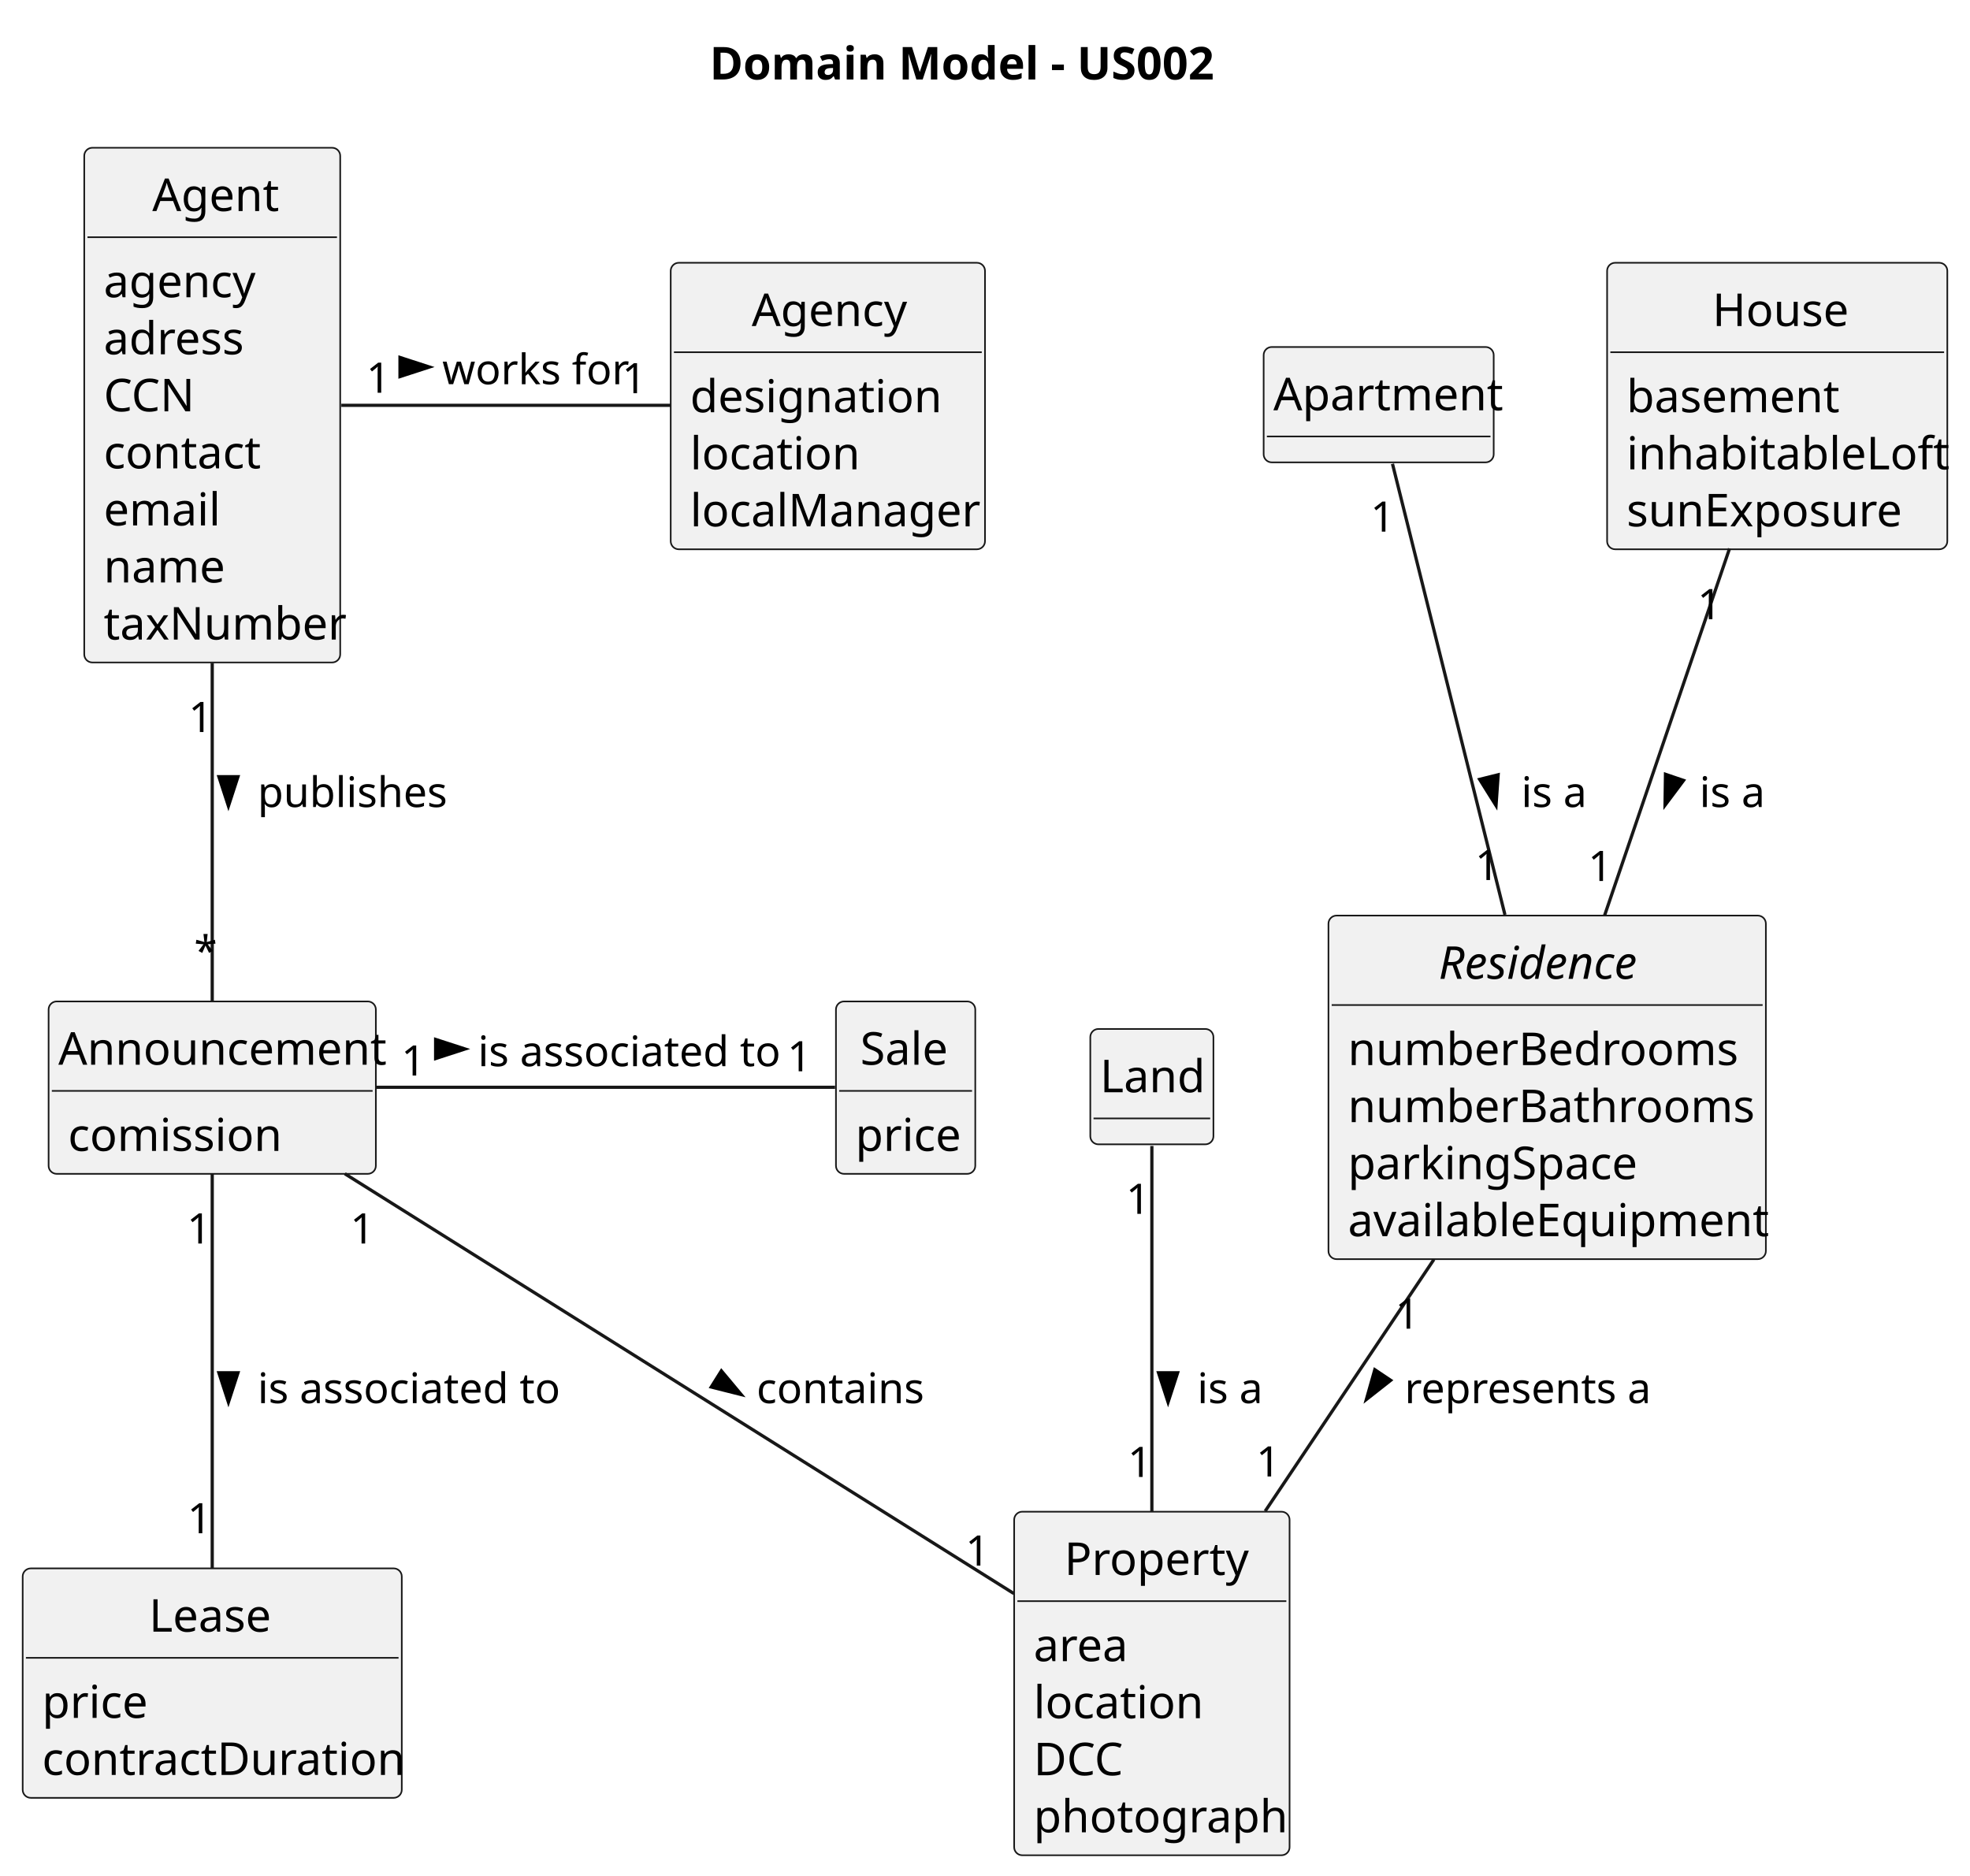
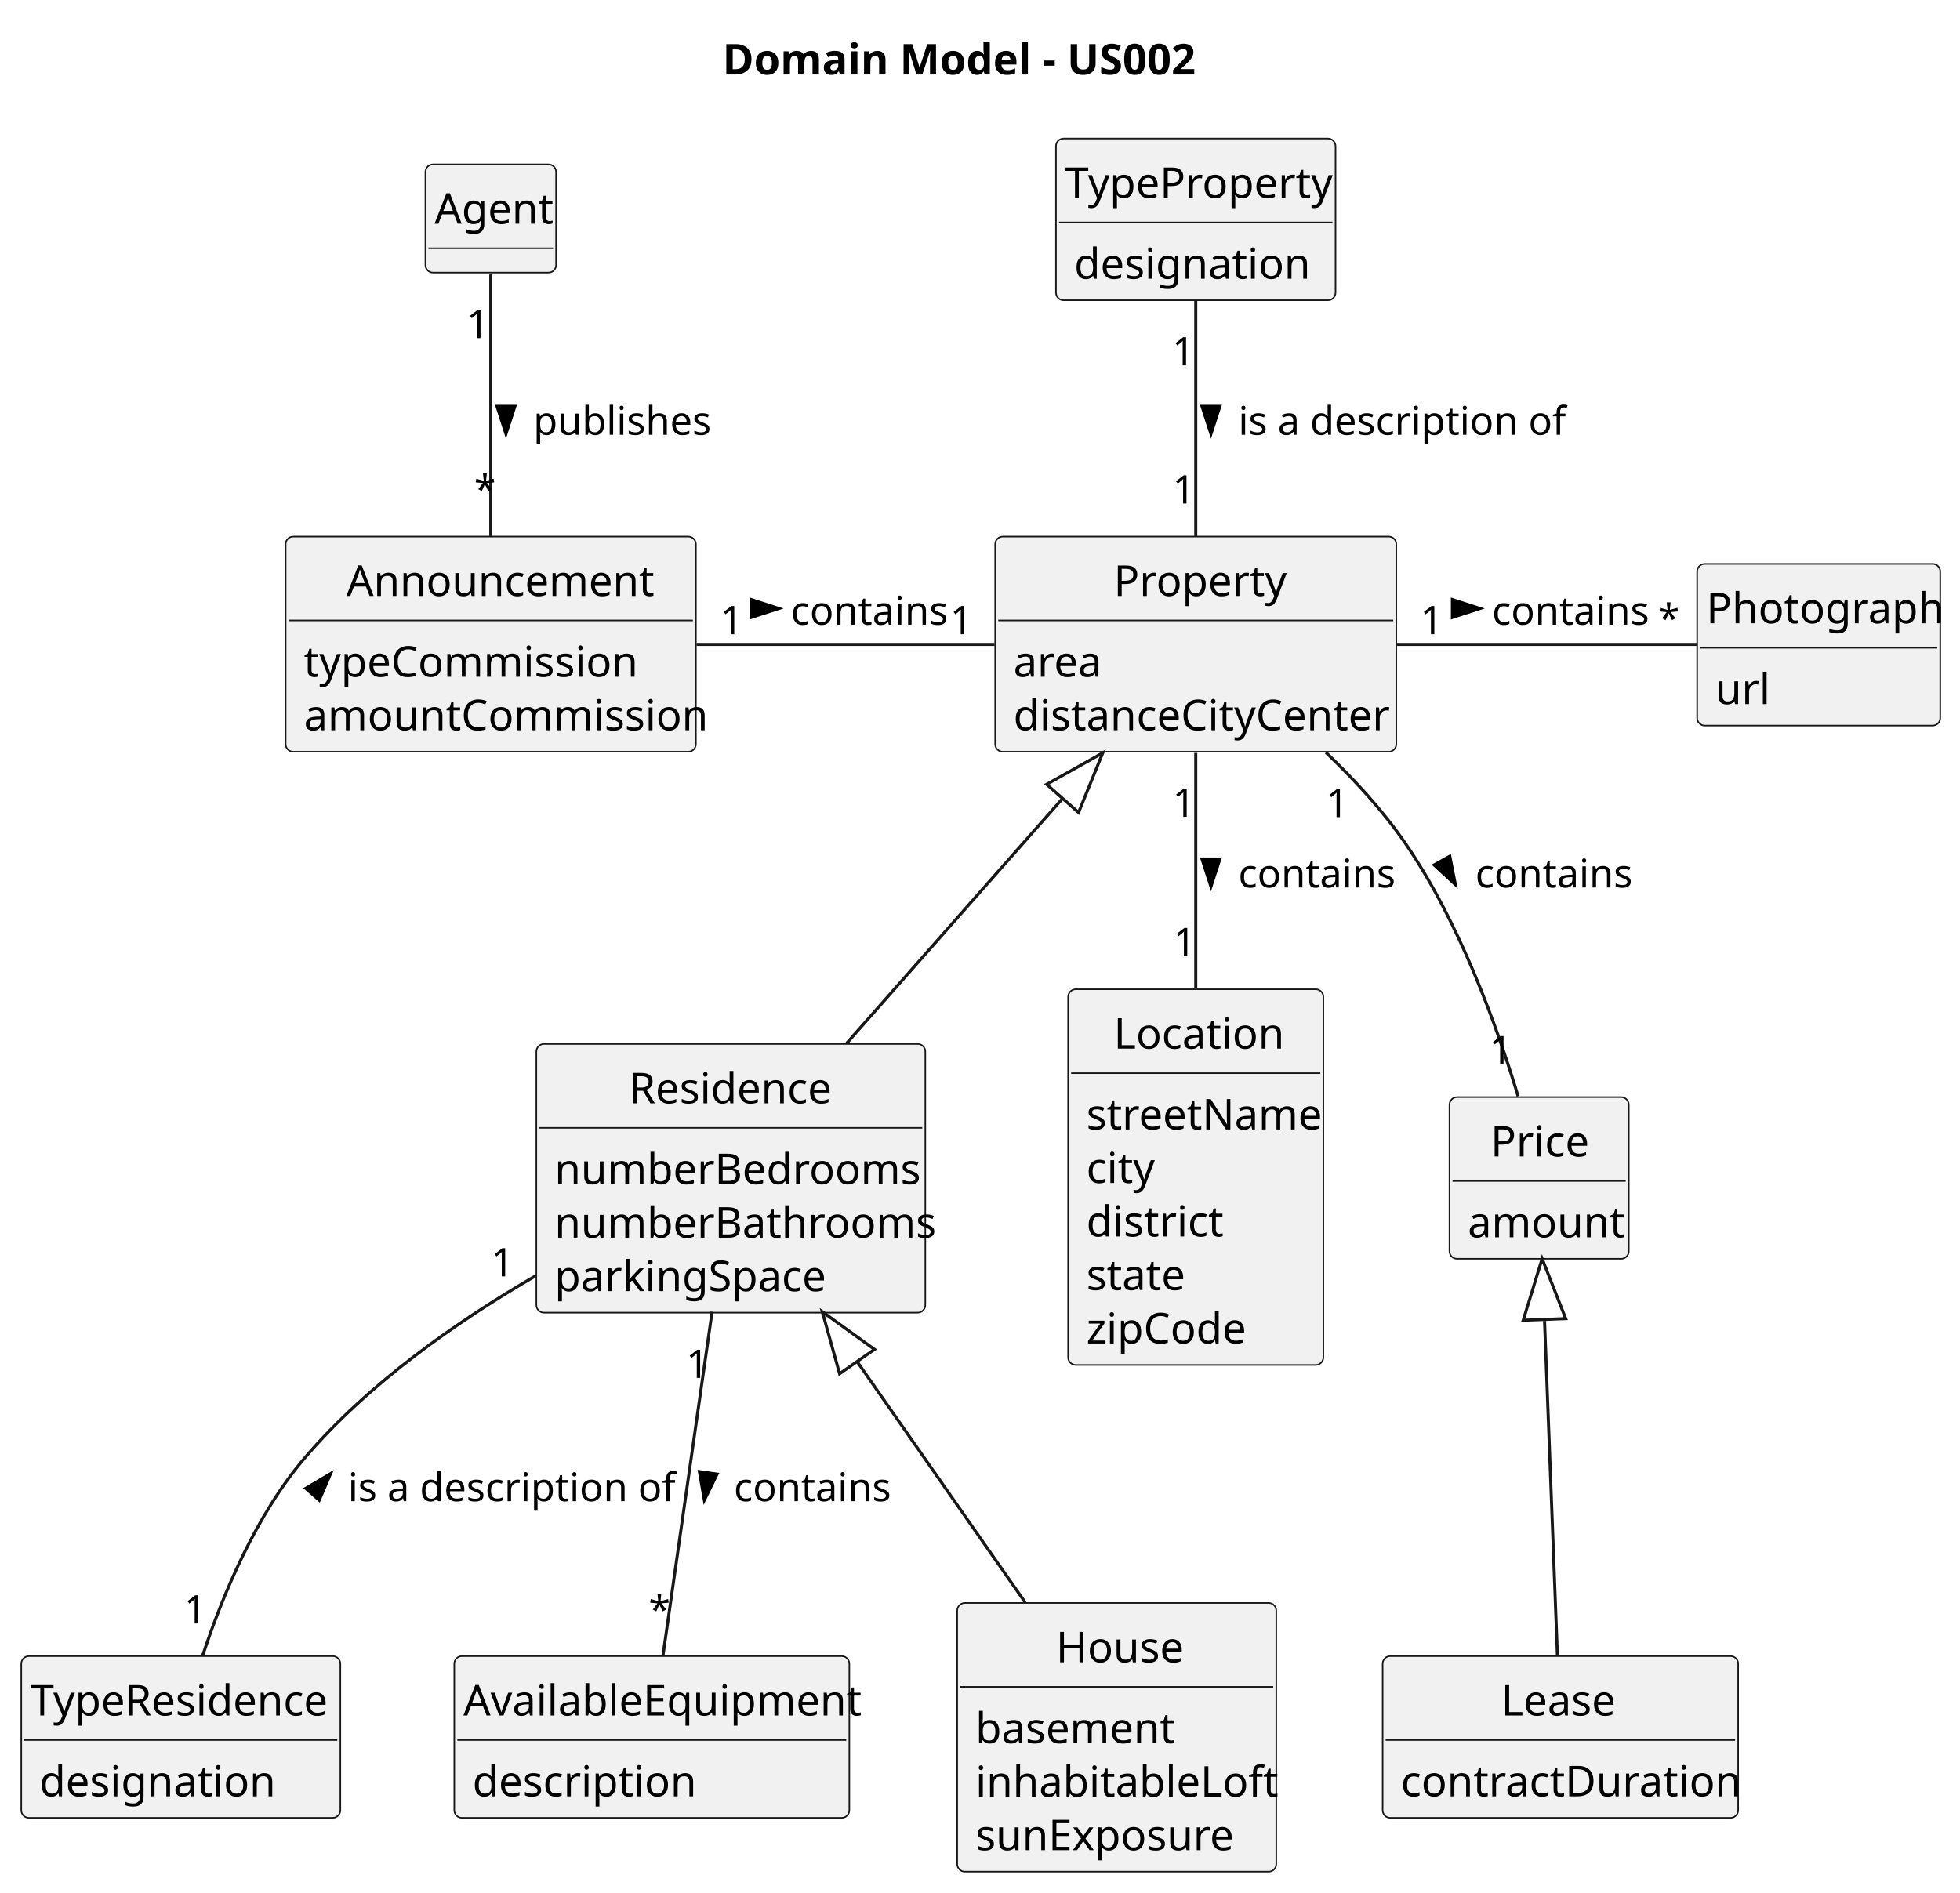
- <svg xmlns="http://www.w3.org/2000/svg" contentStyleType="text/css" height="579px" preserveAspectRatio="none" style="width:608px;height:579px;background:#FFFFFF;" version="1.1" viewBox="0 0 608 579" width="608px" zoomAndPan="magnify">
+ <svg xmlns="http://www.w3.org/2000/svg" contentStyleType="text/css" height="623px" preserveAspectRatio="none" style="width:645px;height:623px;background:#FFFFFF;" version="1.1" viewBox="0 0 645 623" width="645px" zoomAndPan="magnify">
  <defs />
  <g>
-     <text fill="#000000" font-family="sans-serif" font-size="14" font-weight="bold" lengthAdjust="spacing" textLength="156" x="219" y="24.533">Domain Model - US002</text>
-     <g id="elem_Agency">
-       <rect codeLine="14" fill="#F1F1F1" height="88.438" id="Agency" rx="2.5" ry="2.5" style="stroke:#181818;stroke-width:0.5;" width="97" x="207" y="81.109" />
-       <text fill="#000000" font-family="sans-serif" font-size="14" lengthAdjust="spacing" textLength="47" x="232" y="100.643">Agency</text>
-       <line style="stroke:#181818;stroke-width:0.5;" x1="208" x2="303" y1="108.719" y2="108.719" />
-       <text fill="#000000" font-family="sans-serif" font-size="14" lengthAdjust="spacing" textLength="73" x="213" y="127.252">designation</text>
-       <text fill="#000000" font-family="sans-serif" font-size="14" lengthAdjust="spacing" textLength="49" x="213" y="144.861">location</text>
-       <text fill="#000000" font-family="sans-serif" font-size="14" lengthAdjust="spacing" textLength="85" x="213" y="162.471">localManager</text>
-     </g>
+     <text fill="#000000" font-family="sans-serif" font-size="14" font-weight="bold" lengthAdjust="spacing" textLength="156" x="237.75" y="24.533">Domain Model - US002</text>
    <g id="elem_Announcement">
-       <rect codeLine="20" fill="#F1F1F1" height="53.219" id="Announcement" rx="2.5" ry="2.5" style="stroke:#181818;stroke-width:0.5;" width="101" x="15" y="309.109" />
-       <text fill="#000000" font-family="sans-serif" font-size="14" lengthAdjust="spacing" textLength="95" x="18" y="328.643">Announcement</text>
-       <line style="stroke:#181818;stroke-width:0.5;" x1="16" x2="115" y1="336.719" y2="336.719" />
-       <text fill="#000000" font-family="sans-serif" font-size="14" lengthAdjust="spacing" textLength="62" x="21" y="355.252">comission</text>
+       <rect codeLine="15" fill="#F1F1F1" height="70.828" id="Announcement" rx="2.5" ry="2.5" style="stroke:#181818;stroke-width:0.5;" width="135" x="94" y="176.609" />
+       <text fill="#000000" font-family="sans-serif" font-size="14" lengthAdjust="spacing" textLength="95" x="114" y="196.143">Announcement</text>
+       <line style="stroke:#181818;stroke-width:0.5;" x1="95" x2="228" y1="204.219" y2="204.219" />
+       <text fill="#000000" font-family="sans-serif" font-size="14" lengthAdjust="spacing" textLength="103" x="100" y="222.752">typeCommission</text>
+       <text fill="#000000" font-family="sans-serif" font-size="14" lengthAdjust="spacing" textLength="123" x="100" y="240.361">amountCommission</text>
    </g>
    <g id="elem_Property">
-       <rect codeLine="23" fill="#F1F1F1" height="106.047" id="Property" rx="2.5" ry="2.5" style="stroke:#181818;stroke-width:0.5;" width="85" x="313" y="466.609" />
-       <text fill="#000000" font-family="sans-serif" font-size="14" lengthAdjust="spacing" textLength="54" x="328.5" y="486.143">Property</text>
-       <line style="stroke:#181818;stroke-width:0.5;" x1="314" x2="397" y1="494.219" y2="494.219" />
-       <text fill="#000000" font-family="sans-serif" font-size="14" lengthAdjust="spacing" textLength="29" x="319" y="512.752">area</text>
-       <text fill="#000000" font-family="sans-serif" font-size="14" lengthAdjust="spacing" textLength="49" x="319" y="530.361">location</text>
-       <text fill="#000000" font-family="sans-serif" font-size="14" lengthAdjust="spacing" textLength="30" x="319" y="547.971">DCC</text>
-       <text fill="#000000" font-family="sans-serif" font-size="14" lengthAdjust="spacing" textLength="73" x="319" y="565.58">photograph</text>
-     </g>
-     <g id="elem_Land">
-       <rect codeLine="29" fill="#F1F1F1" height="35.609" id="Land" rx="2.5" ry="2.5" style="stroke:#181818;stroke-width:0.5;" width="38" x="336.5" y="317.609" />
-       <text fill="#000000" font-family="sans-serif" font-size="14" lengthAdjust="spacing" textLength="32" x="339.5" y="337.143">Land</text>
-       <line style="stroke:#181818;stroke-width:0.5;" x1="337.5" x2="373.5" y1="345.219" y2="345.219" />
+       <rect codeLine="19" fill="#F1F1F1" height="70.828" id="Property" rx="2.5" ry="2.5" style="stroke:#181818;stroke-width:0.5;" width="132" x="327.5" y="176.609" />
+       <text fill="#000000" font-family="sans-serif" font-size="14" lengthAdjust="spacing" textLength="54" x="366.5" y="196.143">Property</text>
+       <line style="stroke:#181818;stroke-width:0.5;" x1="328.5" x2="458.5" y1="204.219" y2="204.219" />
+       <text fill="#000000" font-family="sans-serif" font-size="14" lengthAdjust="spacing" textLength="29" x="333.5" y="222.752">area</text>
+       <text fill="#000000" font-family="sans-serif" font-size="14" lengthAdjust="spacing" textLength="120" x="333.5" y="240.361">distanceCityCenter</text>
    </g>
    <g id="elem_Residence">
-       <rect codeLine="31" fill="#F1F1F1" height="106.047" id="Residence" rx="2.5" ry="2.5" style="stroke:#181818;stroke-width:0.5;" width="135" x="410" y="282.609" />
-       <text fill="#000000" font-family="sans-serif" font-size="14" font-style="italic" lengthAdjust="spacing" textLength="67" x="444" y="302.143">Residence</text>
-       <line style="stroke:#181818;stroke-width:0.5;" x1="411" x2="544" y1="310.219" y2="310.219" />
-       <text fill="#000000" font-family="sans-serif" font-size="14" lengthAdjust="spacing" textLength="112" x="416" y="328.752">numberBedrooms</text>
-       <text fill="#000000" font-family="sans-serif" font-size="14" lengthAdjust="spacing" textLength="116" x="416" y="346.361">numberBathrooms</text>
-       <text fill="#000000" font-family="sans-serif" font-size="14" lengthAdjust="spacing" textLength="87" x="416" y="363.971">parkingSpace</text>
-       <text fill="#000000" font-family="sans-serif" font-size="14" lengthAdjust="spacing" textLength="123" x="416" y="381.58">availableEquipment</text>
-     </g>
-     <g id="elem_Apartment">
-       <rect codeLine="37" fill="#F1F1F1" height="35.609" id="Apartment" rx="2.5" ry="2.5" style="stroke:#181818;stroke-width:0.5;" width="71" x="390" y="107.109" />
-       <text fill="#000000" font-family="sans-serif" font-size="14" lengthAdjust="spacing" textLength="65" x="393" y="126.643">Apartment</text>
-       <line style="stroke:#181818;stroke-width:0.5;" x1="391" x2="460" y1="134.719" y2="134.719" />
+       <rect codeLine="24" fill="#F1F1F1" height="88.438" id="Residence" rx="2.5" ry="2.5" style="stroke:#181818;stroke-width:0.5;" width="128" x="176.5" y="343.609" />
+       <text fill="#000000" font-family="sans-serif" font-size="14" lengthAdjust="spacing" textLength="67" x="207" y="363.143">Residence</text>
+       <line style="stroke:#181818;stroke-width:0.5;" x1="177.5" x2="303.5" y1="371.219" y2="371.219" />
+       <text fill="#000000" font-family="sans-serif" font-size="14" lengthAdjust="spacing" textLength="112" x="182.5" y="389.752">numberBedrooms</text>
+       <text fill="#000000" font-family="sans-serif" font-size="14" lengthAdjust="spacing" textLength="116" x="182.5" y="407.361">numberBathrooms</text>
+       <text fill="#000000" font-family="sans-serif" font-size="14" lengthAdjust="spacing" textLength="87" x="182.5" y="424.971">parkingSpace</text>
    </g>
    <g id="elem_House">
-       <rect codeLine="39" fill="#F1F1F1" height="88.438" id="House" rx="2.5" ry="2.5" style="stroke:#181818;stroke-width:0.5;" width="105" x="496" y="81.109" />
-       <text fill="#000000" font-family="sans-serif" font-size="14" lengthAdjust="spacing" textLength="40" x="528.5" y="100.643">House</text>
-       <line style="stroke:#181818;stroke-width:0.5;" x1="497" x2="600" y1="108.719" y2="108.719" />
-       <text fill="#000000" font-family="sans-serif" font-size="14" lengthAdjust="spacing" textLength="62" x="502" y="127.252">basement</text>
-       <text fill="#000000" font-family="sans-serif" font-size="14" lengthAdjust="spacing" textLength="93" x="502" y="144.861">inhabitableLoft</text>
-       <text fill="#000000" font-family="sans-serif" font-size="14" lengthAdjust="spacing" textLength="82" x="502" y="162.471">sunExposure</text>
+       <rect codeLine="29" fill="#F1F1F1" height="88.438" id="House" rx="2.5" ry="2.5" style="stroke:#181818;stroke-width:0.5;" width="105" x="315" y="527.609" />
+       <text fill="#000000" font-family="sans-serif" font-size="14" lengthAdjust="spacing" textLength="40" x="347.5" y="547.143">House</text>
+       <line style="stroke:#181818;stroke-width:0.5;" x1="316" x2="419" y1="555.219" y2="555.219" />
+       <text fill="#000000" font-family="sans-serif" font-size="14" lengthAdjust="spacing" textLength="62" x="321" y="573.752">basement</text>
+       <text fill="#000000" font-family="sans-serif" font-size="14" lengthAdjust="spacing" textLength="93" x="321" y="591.361">inhabitableLoft</text>
+       <text fill="#000000" font-family="sans-serif" font-size="14" lengthAdjust="spacing" textLength="82" x="321" y="608.971">sunExposure</text>
    </g>
-     <g id="elem_Sale">
-       <rect codeLine="46" fill="#F1F1F1" height="53.219" id="Sale" rx="2.5" ry="2.5" style="stroke:#181818;stroke-width:0.5;" width="43" x="258" y="309.109" />
-       <text fill="#000000" font-family="sans-serif" font-size="14" lengthAdjust="spacing" textLength="28" x="265.5" y="328.643">Sale</text>
-       <line style="stroke:#181818;stroke-width:0.5;" x1="259" x2="300" y1="336.719" y2="336.719" />
-       <text fill="#000000" font-family="sans-serif" font-size="14" lengthAdjust="spacing" textLength="31" x="264" y="355.252">price</text>
+     <g id="elem_TypeProperty">
+       <rect codeLine="34" fill="#F1F1F1" height="53.219" id="TypeProperty" rx="2.5" ry="2.5" style="stroke:#181818;stroke-width:0.5;" width="92" x="347.5" y="45.609" />
+       <text fill="#000000" font-family="sans-serif" font-size="14" lengthAdjust="spacing" textLength="86" x="350.5" y="65.143">TypeProperty</text>
+       <line style="stroke:#181818;stroke-width:0.5;" x1="348.5" x2="438.5" y1="73.219" y2="73.219" />
+       <text fill="#000000" font-family="sans-serif" font-size="14" lengthAdjust="spacing" textLength="73" x="353.5" y="91.752">designation</text>
+     </g>
+     <g id="elem_TypeResidence">
+       <rect codeLine="37" fill="#F1F1F1" height="53.219" id="TypeResidence" rx="2.5" ry="2.5" style="stroke:#181818;stroke-width:0.5;" width="105" x="7" y="545.109" />
+       <text fill="#000000" font-family="sans-serif" font-size="14" lengthAdjust="spacing" textLength="99" x="10" y="564.643">TypeResidence</text>
+       <line style="stroke:#181818;stroke-width:0.5;" x1="8" x2="111" y1="572.719" y2="572.719" />
+       <text fill="#000000" font-family="sans-serif" font-size="14" lengthAdjust="spacing" textLength="73" x="13" y="591.252">designation</text>
+     </g>
+     <g id="elem_Photograph">
+       <rect codeLine="40" fill="#F1F1F1" height="53.219" id="Photograph" rx="2.5" ry="2.5" style="stroke:#181818;stroke-width:0.5;" width="80" x="558.5" y="185.609" />
+       <text fill="#000000" font-family="sans-serif" font-size="14" lengthAdjust="spacing" textLength="74" x="561.5" y="205.143">Photograph</text>
+       <line style="stroke:#181818;stroke-width:0.5;" x1="559.5" x2="637.5" y1="213.219" y2="213.219" />
+       <text fill="#000000" font-family="sans-serif" font-size="14" lengthAdjust="spacing" textLength="16" x="564.5" y="231.752">url</text>
+     </g>
+     <g id="elem_Location">
+       <rect codeLine="43" fill="#F1F1F1" height="123.656" id="Location" rx="2.5" ry="2.5" style="stroke:#181818;stroke-width:0.5;" width="84" x="351.5" y="325.609" />
+       <text fill="#000000" font-family="sans-serif" font-size="14" lengthAdjust="spacing" textLength="54" x="366.5" y="345.143">Location</text>
+       <line style="stroke:#181818;stroke-width:0.5;" x1="352.5" x2="434.5" y1="353.219" y2="353.219" />
+       <text fill="#000000" font-family="sans-serif" font-size="14" lengthAdjust="spacing" textLength="72" x="357.5" y="371.752">streetName</text>
+       <text fill="#000000" font-family="sans-serif" font-size="14" lengthAdjust="spacing" textLength="21" x="357.5" y="389.361">city</text>
+       <text fill="#000000" font-family="sans-serif" font-size="14" lengthAdjust="spacing" textLength="41" x="357.5" y="406.971">district</text>
+       <text fill="#000000" font-family="sans-serif" font-size="14" lengthAdjust="spacing" textLength="31" x="357.5" y="424.58">state</text>
+       <text fill="#000000" font-family="sans-serif" font-size="14" lengthAdjust="spacing" textLength="51" x="357.5" y="442.19">zipCode</text>
+     </g>
+     <g id="elem_Price">
+       <rect codeLine="50" fill="#F1F1F1" height="53.219" id="Price" rx="2.5" ry="2.5" style="stroke:#181818;stroke-width:0.5;" width="59" x="477" y="361.109" />
+       <text fill="#000000" font-family="sans-serif" font-size="14" lengthAdjust="spacing" textLength="32" x="490.5" y="380.643">Price</text>
+       <line style="stroke:#181818;stroke-width:0.5;" x1="478" x2="535" y1="388.719" y2="388.719" />
+       <text fill="#000000" font-family="sans-serif" font-size="14" lengthAdjust="spacing" textLength="47" x="483" y="407.252">amount</text>
    </g>
    <g id="elem_Lease">
-       <rect codeLine="49" fill="#F1F1F1" height="70.828" id="Lease" rx="2.5" ry="2.5" style="stroke:#181818;stroke-width:0.5;" width="117" x="7" y="484.109" />
-       <text fill="#000000" font-family="sans-serif" font-size="14" lengthAdjust="spacing" textLength="39" x="46" y="503.643">Lease</text>
-       <line style="stroke:#181818;stroke-width:0.5;" x1="8" x2="123" y1="511.719" y2="511.719" />
-       <text fill="#000000" font-family="sans-serif" font-size="14" lengthAdjust="spacing" textLength="31" x="13" y="530.252">price</text>
-       <text fill="#000000" font-family="sans-serif" font-size="14" lengthAdjust="spacing" textLength="105" x="13" y="547.861">contractDuration</text>
+       <rect codeLine="53" fill="#F1F1F1" height="53.219" id="Lease" rx="2.5" ry="2.5" style="stroke:#181818;stroke-width:0.5;" width="117" x="455" y="545.109" />
+       <text fill="#000000" font-family="sans-serif" font-size="14" lengthAdjust="spacing" textLength="39" x="494" y="564.643">Lease</text>
+       <line style="stroke:#181818;stroke-width:0.5;" x1="456" x2="571" y1="572.719" y2="572.719" />
+       <text fill="#000000" font-family="sans-serif" font-size="14" lengthAdjust="spacing" textLength="105" x="461" y="591.252">contractDuration</text>
    </g>
    <g id="elem_Agent">
-       <rect codeLine="55" fill="#F1F1F1" height="158.875" id="Agent" rx="2.5" ry="2.5" style="stroke:#181818;stroke-width:0.5;" width="79" x="26" y="45.609" />
-       <text fill="#000000" font-family="sans-serif" font-size="14" lengthAdjust="spacing" textLength="37" x="47" y="65.143">Agent</text>
-       <line style="stroke:#181818;stroke-width:0.5;" x1="27" x2="104" y1="73.219" y2="73.219" />
-       <text fill="#000000" font-family="sans-serif" font-size="14" lengthAdjust="spacing" textLength="46" x="32" y="91.752">agency</text>
-       <text fill="#000000" font-family="sans-serif" font-size="14" lengthAdjust="spacing" textLength="43" x="32" y="109.361">adress</text>
-       <text fill="#000000" font-family="sans-serif" font-size="14" lengthAdjust="spacing" textLength="29" x="32" y="126.971">CCN</text>
-       <text fill="#000000" font-family="sans-serif" font-size="14" lengthAdjust="spacing" textLength="46" x="32" y="144.58">contact</text>
-       <text fill="#000000" font-family="sans-serif" font-size="14" lengthAdjust="spacing" textLength="33" x="32" y="162.19">email</text>
-       <text fill="#000000" font-family="sans-serif" font-size="14" lengthAdjust="spacing" textLength="35" x="32" y="179.799">name</text>
-       <text fill="#000000" font-family="sans-serif" font-size="14" lengthAdjust="spacing" textLength="67" x="32" y="197.408">taxNumber</text>
+       <rect codeLine="56" fill="#F1F1F1" height="35.609" id="Agent" rx="2.5" ry="2.5" style="stroke:#181818;stroke-width:0.5;" width="43" x="140" y="54.109" />
+       <text fill="#000000" font-family="sans-serif" font-size="14" lengthAdjust="spacing" textLength="37" x="143" y="73.643">Agent</text>
+       <line style="stroke:#181818;stroke-width:0.5;" x1="141" x2="182" y1="81.719" y2="81.719" />
    </g>
-     <g id="link_Agent_Agency">
-       <path codeLine="66" d="M105.33,125.109 C134.93,125.109 175.46,125.109 206.96,125.109 " fill="none" id="Agent-Agency" style="stroke:#181818;stroke-width:1.0;" />
-       <polygon fill="#000000" points="132.5,113.285,123.455,110.346,123.455,116.224,132.5,113.285" style="stroke:#000000;stroke-width:1.0;" />
-       <text fill="#000000" font-family="sans-serif" font-size="13" lengthAdjust="spacing" textLength="52" x="136.5" y="118.605">works for</text>
-       <text fill="#000000" font-family="sans-serif" font-size="13" lengthAdjust="spacing" textLength="7" x="113.048" y="121.222">1</text>
-       <text fill="#000000" font-family="sans-serif" font-size="13" lengthAdjust="spacing" textLength="7" x="191.991" y="121.373">1</text>
+     <g id="elem_AvailableEquipment">
+       <rect codeLine="58" fill="#F1F1F1" height="53.219" id="AvailableEquipment" rx="2.5" ry="2.5" style="stroke:#181818;stroke-width:0.5;" width="130" x="149.5" y="545.109" />
+       <text fill="#000000" font-family="sans-serif" font-size="14" lengthAdjust="spacing" textLength="124" x="152.5" y="564.643">AvailableEquipment</text>
+       <line style="stroke:#181818;stroke-width:0.5;" x1="150.5" x2="278.5" y1="572.719" y2="572.719" />
+       <text fill="#000000" font-family="sans-serif" font-size="14" lengthAdjust="spacing" textLength="69" x="155.5" y="591.252">description</text>
    </g>
    <g id="link_Agent_Announcement">
-       <path codeLine="67" d="M65.5,204.639 C65.5,241.579 65.5,283.109 65.5,309.069 " fill="none" id="Agent-Announcement" style="stroke:#181818;stroke-width:1.0;" />
-       <polygon fill="#000000" points="70.5,248.785,73.439,239.74,67.561,239.74,70.5,248.785" style="stroke:#000000;stroke-width:1.0;" />
-       <text fill="#000000" font-family="sans-serif" font-size="13" lengthAdjust="spacing" textLength="55" x="79.5" y="249.105">publishes</text>
-       <text fill="#000000" font-family="sans-serif" font-size="13" lengthAdjust="spacing" textLength="7" x="58.188" y="225.951">1</text>
-       <text fill="#000000" font-family="sans-serif" font-size="13" lengthAdjust="spacing" textLength="5" x="59.891" y="298.162">*</text>
-     </g>
-     <g id="link_Announcement_Sale">
-       <path codeLine="68" d="M116.22,335.609 C161.21,335.609 224.75,335.609 257.73,335.609 " fill="none" id="Announcement-Sale" style="stroke:#181818;stroke-width:1.0;" />
-       <polygon fill="#000000" points="143.5,323.785,134.455,320.846,134.455,326.724,143.5,323.785" style="stroke:#000000;stroke-width:1.0;" />
-       <text fill="#000000" font-family="sans-serif" font-size="13" lengthAdjust="spacing" textLength="92" x="147.5" y="329.104">is associated to</text>
-       <text fill="#000000" font-family="sans-serif" font-size="13" lengthAdjust="spacing" textLength="7" x="123.845" y="331.989">1</text>
-       <text fill="#000000" font-family="sans-serif" font-size="13" lengthAdjust="spacing" textLength="7" x="242.991" y="330.675">1</text>
-     </g>
-     <g id="link_Announcement_Lease">
-       <path codeLine="69" d="M65.5,362.299 C65.5,394.149 65.5,448.539 65.5,484.029 " fill="none" id="Announcement-Lease" style="stroke:#181818;stroke-width:1.0;" />
-       <polygon fill="#000000" points="70.5,432.785,73.439,423.74,67.561,423.74,70.5,432.785" style="stroke:#000000;stroke-width:1.0;" />
-       <text fill="#000000" font-family="sans-serif" font-size="13" lengthAdjust="spacing" textLength="92" x="79.5" y="433.104">is associated to</text>
-       <text fill="#000000" font-family="sans-serif" font-size="13" lengthAdjust="spacing" textLength="7" x="57.691" y="383.832">1</text>
-       <text fill="#000000" font-family="sans-serif" font-size="13" lengthAdjust="spacing" textLength="7" x="57.833" y="473.267">1</text>
+       <path codeLine="63" d="M161.5,90.309 C161.5,111.769 161.5,148.979 161.5,176.449 " fill="none" id="Agent-Announcement" style="stroke:#181818;stroke-width:1.0;" />
+       <polygon fill="#000000" points="166.5,142.785,169.439,133.74,163.561,133.74,166.5,142.785" style="stroke:#000000;stroke-width:1.0;" />
+       <text fill="#000000" font-family="sans-serif" font-size="13" lengthAdjust="spacing" textLength="55" x="175.5" y="143.105">publishes</text>
+       <text fill="#000000" font-family="sans-serif" font-size="13" lengthAdjust="spacing" textLength="7" x="153.516" y="111.278">1</text>
+       <text fill="#000000" font-family="sans-serif" font-size="13" lengthAdjust="spacing" textLength="5" x="156.023" y="165.672">*</text>
    </g>
    <g id="link_Announcement_Property">
-       <path codeLine="70" d="M106.43,362.299 C161.08,396.589 257.4,457.049 312.89,491.869 " fill="none" id="Announcement-Property" style="stroke:#181818;stroke-width:1.0;" />
-       <polygon fill="#000000" points="228.735,430.443,222.636,423.146,219.512,428.124,228.735,430.443" style="stroke:#000000;stroke-width:1.0;" />
-       <text fill="#000000" font-family="sans-serif" font-size="13" lengthAdjust="spacing" textLength="49" x="233.5" y="433.104">contains</text>
-       <text fill="#000000" font-family="sans-serif" font-size="13" lengthAdjust="spacing" textLength="7" x="108.086" y="383.832">1</text>
-       <text fill="#000000" font-family="sans-serif" font-size="13" lengthAdjust="spacing" textLength="7" x="297.965" y="483.248">1</text>
+       <path codeLine="64" d="M229.23,212.109 C260.12,212.109 296.58,212.109 327.29,212.109 " fill="none" id="Announcement-Property" style="stroke:#181818;stroke-width:1.0;" />
+       <polygon fill="#000000" points="256.25,200.285,247.205,197.346,247.205,203.224,256.25,200.285" style="stroke:#000000;stroke-width:1.0;" />
+       <text fill="#000000" font-family="sans-serif" font-size="13" lengthAdjust="spacing" textLength="49" x="260.25" y="205.605">contains</text>
+       <text fill="#000000" font-family="sans-serif" font-size="13" lengthAdjust="spacing" textLength="7" x="237.021" y="208.758">1</text>
+       <text fill="#000000" font-family="sans-serif" font-size="13" lengthAdjust="spacing" textLength="7" x="312.666" y="208.758">1</text>
    </g>
-     <g id="link_Land_Property">
-       <path codeLine="71" d="M355.5,353.729 C355.5,379.309 355.5,428.539 355.5,466.579 " fill="none" id="Land-Property" style="stroke:#181818;stroke-width:1.0;" />
-       <polygon fill="#000000" points="360.5,432.785,363.439,423.74,357.561,423.74,360.5,432.785" style="stroke:#000000;stroke-width:1.0;" />
-       <text fill="#000000" font-family="sans-serif" font-size="13" lengthAdjust="spacing" textLength="21" x="369.5" y="433.104">is a</text>
-       <text fill="#000000" font-family="sans-serif" font-size="13" lengthAdjust="spacing" textLength="7" x="347.516" y="374.675">1</text>
-       <text fill="#000000" font-family="sans-serif" font-size="13" lengthAdjust="spacing" textLength="7" x="348.03" y="455.894">1</text>
+     <g id="link_TypeProperty_Property">
+       <path codeLine="65" d="M393.5,98.739 C393.5,120.649 393.5,152.349 393.5,176.509 " fill="none" id="TypeProperty-Property" style="stroke:#181818;stroke-width:1.0;" />
+       <polygon fill="#000000" points="398.5,142.785,401.439,133.74,395.561,133.74,398.5,142.785" style="stroke:#000000;stroke-width:1.0;" />
+       <text fill="#000000" font-family="sans-serif" font-size="13" lengthAdjust="spacing" textLength="102" x="407.5" y="143.105">is a description of</text>
+       <text fill="#000000" font-family="sans-serif" font-size="13" lengthAdjust="spacing" textLength="7" x="385.691" y="120.258">1</text>
+       <text fill="#000000" font-family="sans-serif" font-size="13" lengthAdjust="spacing" textLength="7" x="385.833" y="165.743">1</text>
    </g>
-     <g id="link_Residence_Property">
-       <path codeLine="72" d="M442.54,388.759 C426.2,413.129 406.8,442.079 390.47,466.449 " fill="none" id="Residence-Property" style="stroke:#181818;stroke-width:1.0;" />
-       <polygon fill="#000000" points="421.716,431.939,429.193,426.061,424.311,422.789,421.716,431.939" style="stroke:#000000;stroke-width:1.0;" />
-       <text fill="#000000" font-family="sans-serif" font-size="13" lengthAdjust="spacing" textLength="72" x="433.5" y="433.104">represents a</text>
-       <text fill="#000000" font-family="sans-serif" font-size="13" lengthAdjust="spacing" textLength="7" x="430.612" y="410.109">1</text>
-       <text fill="#000000" font-family="sans-serif" font-size="13" lengthAdjust="spacing" textLength="7" x="387.699" y="455.747">1</text>
+     <g id="link_Property_Residence">
+       <path codeLine="66" d="M349.63,262.859 C327.21,288.279 300.19,318.929 278.64,343.359 " fill="none" id="Property-backto-Residence" style="stroke:#181818;stroke-width:1.0;" />
+       <polygon fill="none" points="344.43,258.169,362.91,247.799,354.93,267.429,344.43,258.169" style="stroke:#181818;stroke-width:1.0;" />
    </g>
-     <g id="link_Apartment_Residence">
-       <path codeLine="73" d="M429.76,143.169 C437.25,173.229 453.09,236.729 464.47,282.359 " fill="none" id="Apartment-Residence" style="stroke:#181818;stroke-width:1.0;" />
-       <polygon fill="#000000" points="461.71,248.637,462.373,239.149,456.67,240.571,461.71,248.637" style="stroke:#000000;stroke-width:1.0;" />
-       <text fill="#000000" font-family="sans-serif" font-size="13" lengthAdjust="spacing" textLength="21" x="469.5" y="249.105">is a</text>
-       <text fill="#000000" font-family="sans-serif" font-size="13" lengthAdjust="spacing" textLength="7" x="422.974" y="164.098">1</text>
-       <text fill="#000000" font-family="sans-serif" font-size="13" lengthAdjust="spacing" textLength="7" x="455.249" y="271.644">1</text>
+     <g id="link_Residence_TypeResidence">
+       <path codeLine="67" d="M176.44,419.819 C150.29,435.009 121.35,455.289 100.5,479.609 C84.14,498.679 73.16,525.339 66.71,544.879 " fill="none" id="Residence-TypeResidence" style="stroke:#181818;stroke-width:1.0;" />
+       <polygon fill="#000000" points="108.798,485.027,100.623,489.887,105.041,493.764,108.798,485.027" style="stroke:#000000;stroke-width:1.0;" />
+       <text fill="#000000" font-family="sans-serif" font-size="13" lengthAdjust="spacing" textLength="102" x="114.5" y="494.104">is a description of</text>
+       <text fill="#000000" font-family="sans-serif" font-size="13" lengthAdjust="spacing" textLength="7" x="161.628" y="420.109">1</text>
+       <text fill="#000000" font-family="sans-serif" font-size="13" lengthAdjust="spacing" textLength="7" x="60.568" y="534.359">1</text>
    </g>
-     <g id="link_House_Residence">
-       <path codeLine="74" d="M533.79,169.309 C522.58,202.229 507.1,247.689 495.21,282.609 " fill="none" id="House-Residence" style="stroke:#181818;stroke-width:1.0;" />
-       <polygon fill="#000000" points="513.888,248.518,519.586,240.903,514.022,239.009,513.888,248.518" style="stroke:#000000;stroke-width:1.0;" />
-       <text fill="#000000" font-family="sans-serif" font-size="13" lengthAdjust="spacing" textLength="21" x="524.5" y="249.105">is a</text>
-       <text fill="#000000" font-family="sans-serif" font-size="13" lengthAdjust="spacing" textLength="7" x="523.888" y="191.117">1</text>
-       <text fill="#000000" font-family="sans-serif" font-size="13" lengthAdjust="spacing" textLength="7" x="490.12" y="271.928">1</text>
+     <g id="link_Residence_House">
+       <path codeLine="68" d="M282.27,448.459 C300.27,474.269 320.93,503.869 337.4,527.469 " fill="none" id="Residence-backto-House" style="stroke:#181818;stroke-width:1.0;" />
+       <polygon fill="none" points="276.3,452.149,270.6,431.739,287.78,444.139,276.3,452.149" style="stroke:#181818;stroke-width:1.0;" />
+     </g>
+     <g id="link_Property_Photograph">
+       <path codeLine="69" d="M459.77,212.109 C492.29,212.109 530.4,212.109 558.43,212.109 " fill="none" id="Property-Photograph" style="stroke:#181818;stroke-width:1.0;" />
+       <polygon fill="#000000" points="487,200.285,477.955,197.346,477.955,203.224,487,200.285" style="stroke:#000000;stroke-width:1.0;" />
+       <text fill="#000000" font-family="sans-serif" font-size="13" lengthAdjust="spacing" textLength="49" x="491" y="205.605">contains</text>
+       <text fill="#000000" font-family="sans-serif" font-size="13" lengthAdjust="spacing" textLength="7" x="467.401" y="208.758">1</text>
+       <text fill="#000000" font-family="sans-serif" font-size="13" lengthAdjust="spacing" textLength="5" x="545.581" y="208.142">*</text>
+     </g>
+     <g id="link_Property_Location">
+       <path codeLine="70" d="M393.5,247.799 C393.5,269.949 393.5,299.289 393.5,325.289 " fill="none" id="Property-Location" style="stroke:#181818;stroke-width:1.0;" />
+       <polygon fill="#000000" points="398.5,291.785,401.439,282.74,395.561,282.74,398.5,291.785" style="stroke:#000000;stroke-width:1.0;" />
+       <text fill="#000000" font-family="sans-serif" font-size="13" lengthAdjust="spacing" textLength="49" x="407.5" y="292.104">contains</text>
+       <text fill="#000000" font-family="sans-serif" font-size="13" lengthAdjust="spacing" textLength="7" x="385.898" y="268.849">1</text>
+       <text fill="#000000" font-family="sans-serif" font-size="13" lengthAdjust="spacing" textLength="7" x="386.095" y="314.694">1</text>
+     </g>
+     <g id="link_Property_Price">
+       <path codeLine="71" d="M436.33,247.659 C445.79,256.699 455.17,266.929 462.5,277.609 C480.28,303.519 492.59,337.699 499.58,360.829 " fill="none" id="Property-Price" style="stroke:#181818;stroke-width:1.0;" />
+       <polygon fill="#000000" points="478.939,291.15,477.092,281.82,471.961,284.688,478.939,291.15" style="stroke:#000000;stroke-width:1.0;" />
+       <text fill="#000000" font-family="sans-serif" font-size="13" lengthAdjust="spacing" textLength="49" x="485.5" y="292.104">contains</text>
+       <text fill="#000000" font-family="sans-serif" font-size="13" lengthAdjust="spacing" textLength="7" x="436.336" y="268.959">1</text>
+       <text fill="#000000" font-family="sans-serif" font-size="13" lengthAdjust="spacing" textLength="7" x="490.17" y="350.297">1</text>
+     </g>
+     <g id="link_Price_Lease">
+       <path codeLine="72" d="M508.28,434.779 C509.62,469.759 511.42,516.519 512.52,545.049 " fill="none" id="Price-backto-Lease" style="stroke:#181818;stroke-width:1.0;" />
+       <polygon fill="none" points="501.26,434.549,507.49,414.299,515.25,434.019,501.26,434.549" style="stroke:#181818;stroke-width:1.0;" />
+     </g>
+     <g id="link_Residence_AvailableEquipment">
+       <path codeLine="73" d="M234.34,431.739 C229.31,466.959 222.37,515.539 218.17,544.919 " fill="none" id="Residence-AvailableEquipment" style="stroke:#181818;stroke-width:1.0;" />
+       <polygon fill="#000000" points="231.793,493.735,235.982,485.196,230.163,484.365,231.793,493.735" style="stroke:#000000;stroke-width:1.0;" />
+       <text fill="#000000" font-family="sans-serif" font-size="13" lengthAdjust="spacing" textLength="49" x="241.5" y="494.104">contains</text>
+       <text fill="#000000" font-family="sans-serif" font-size="13" lengthAdjust="spacing" textLength="7" x="225.8" y="453.536">1</text>
+       <text fill="#000000" font-family="sans-serif" font-size="13" lengthAdjust="spacing" textLength="5" x="213.441" y="534.408">*</text>
    </g>
  </g>
</svg>
